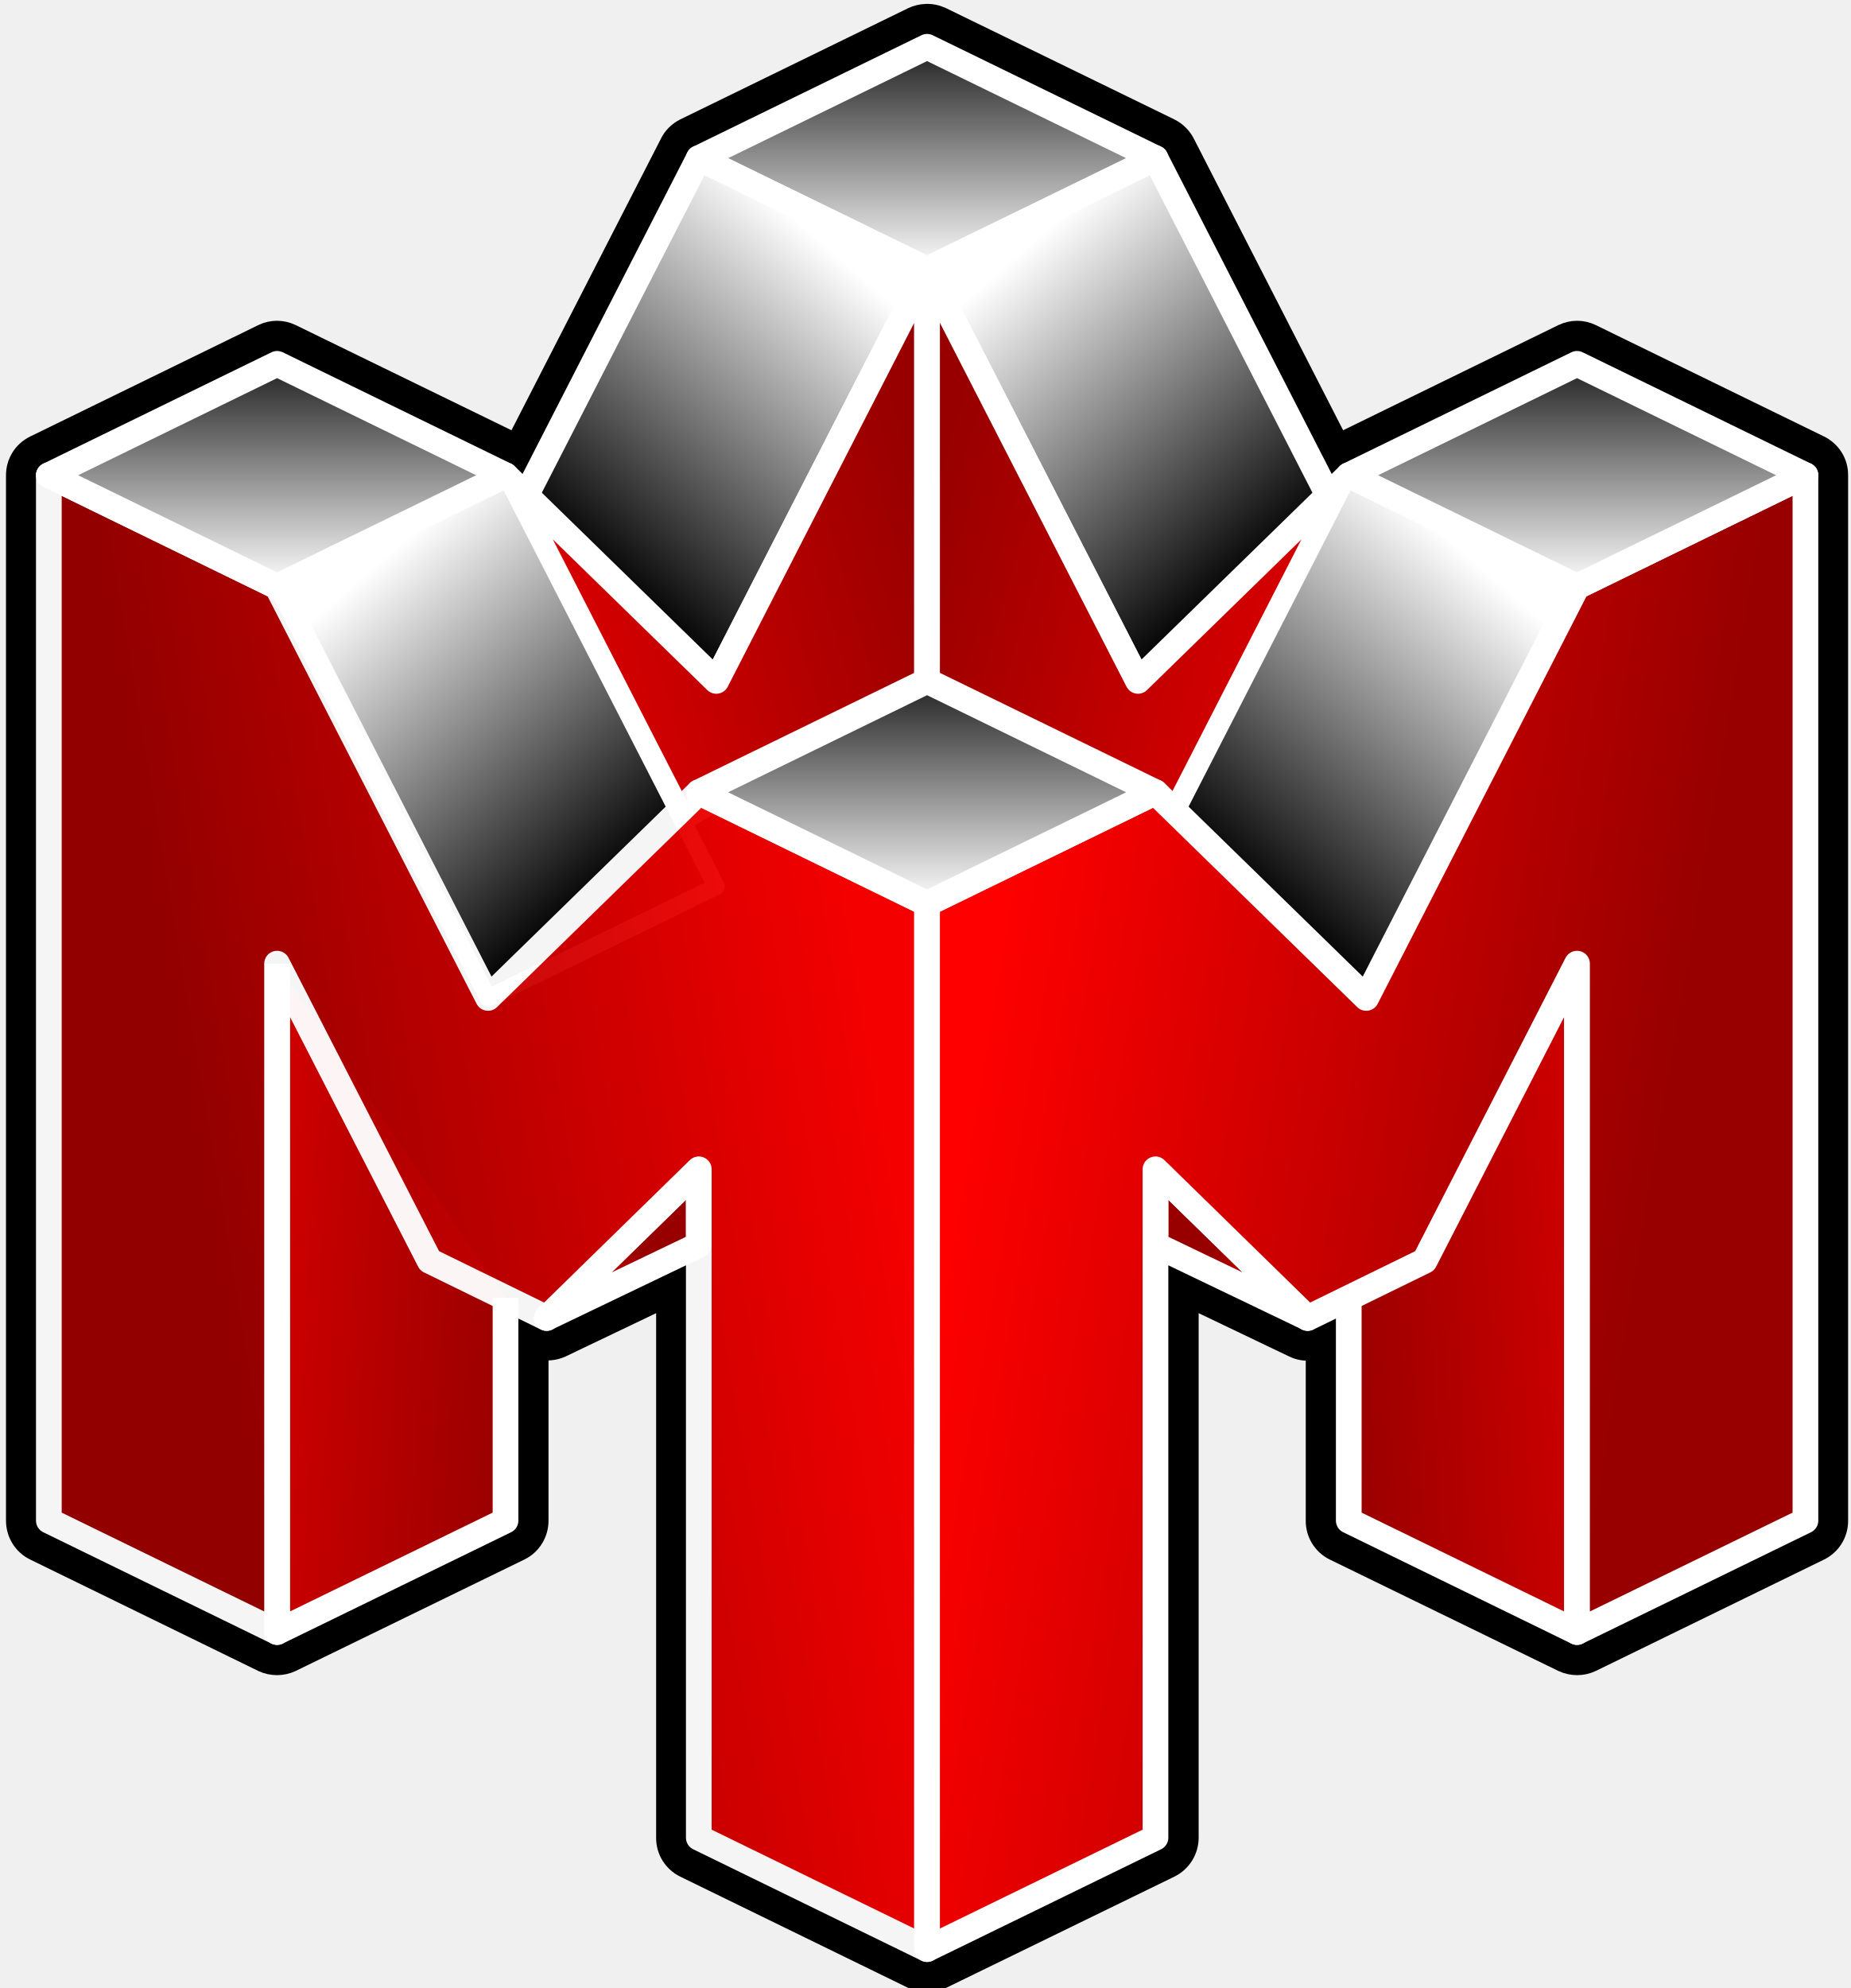
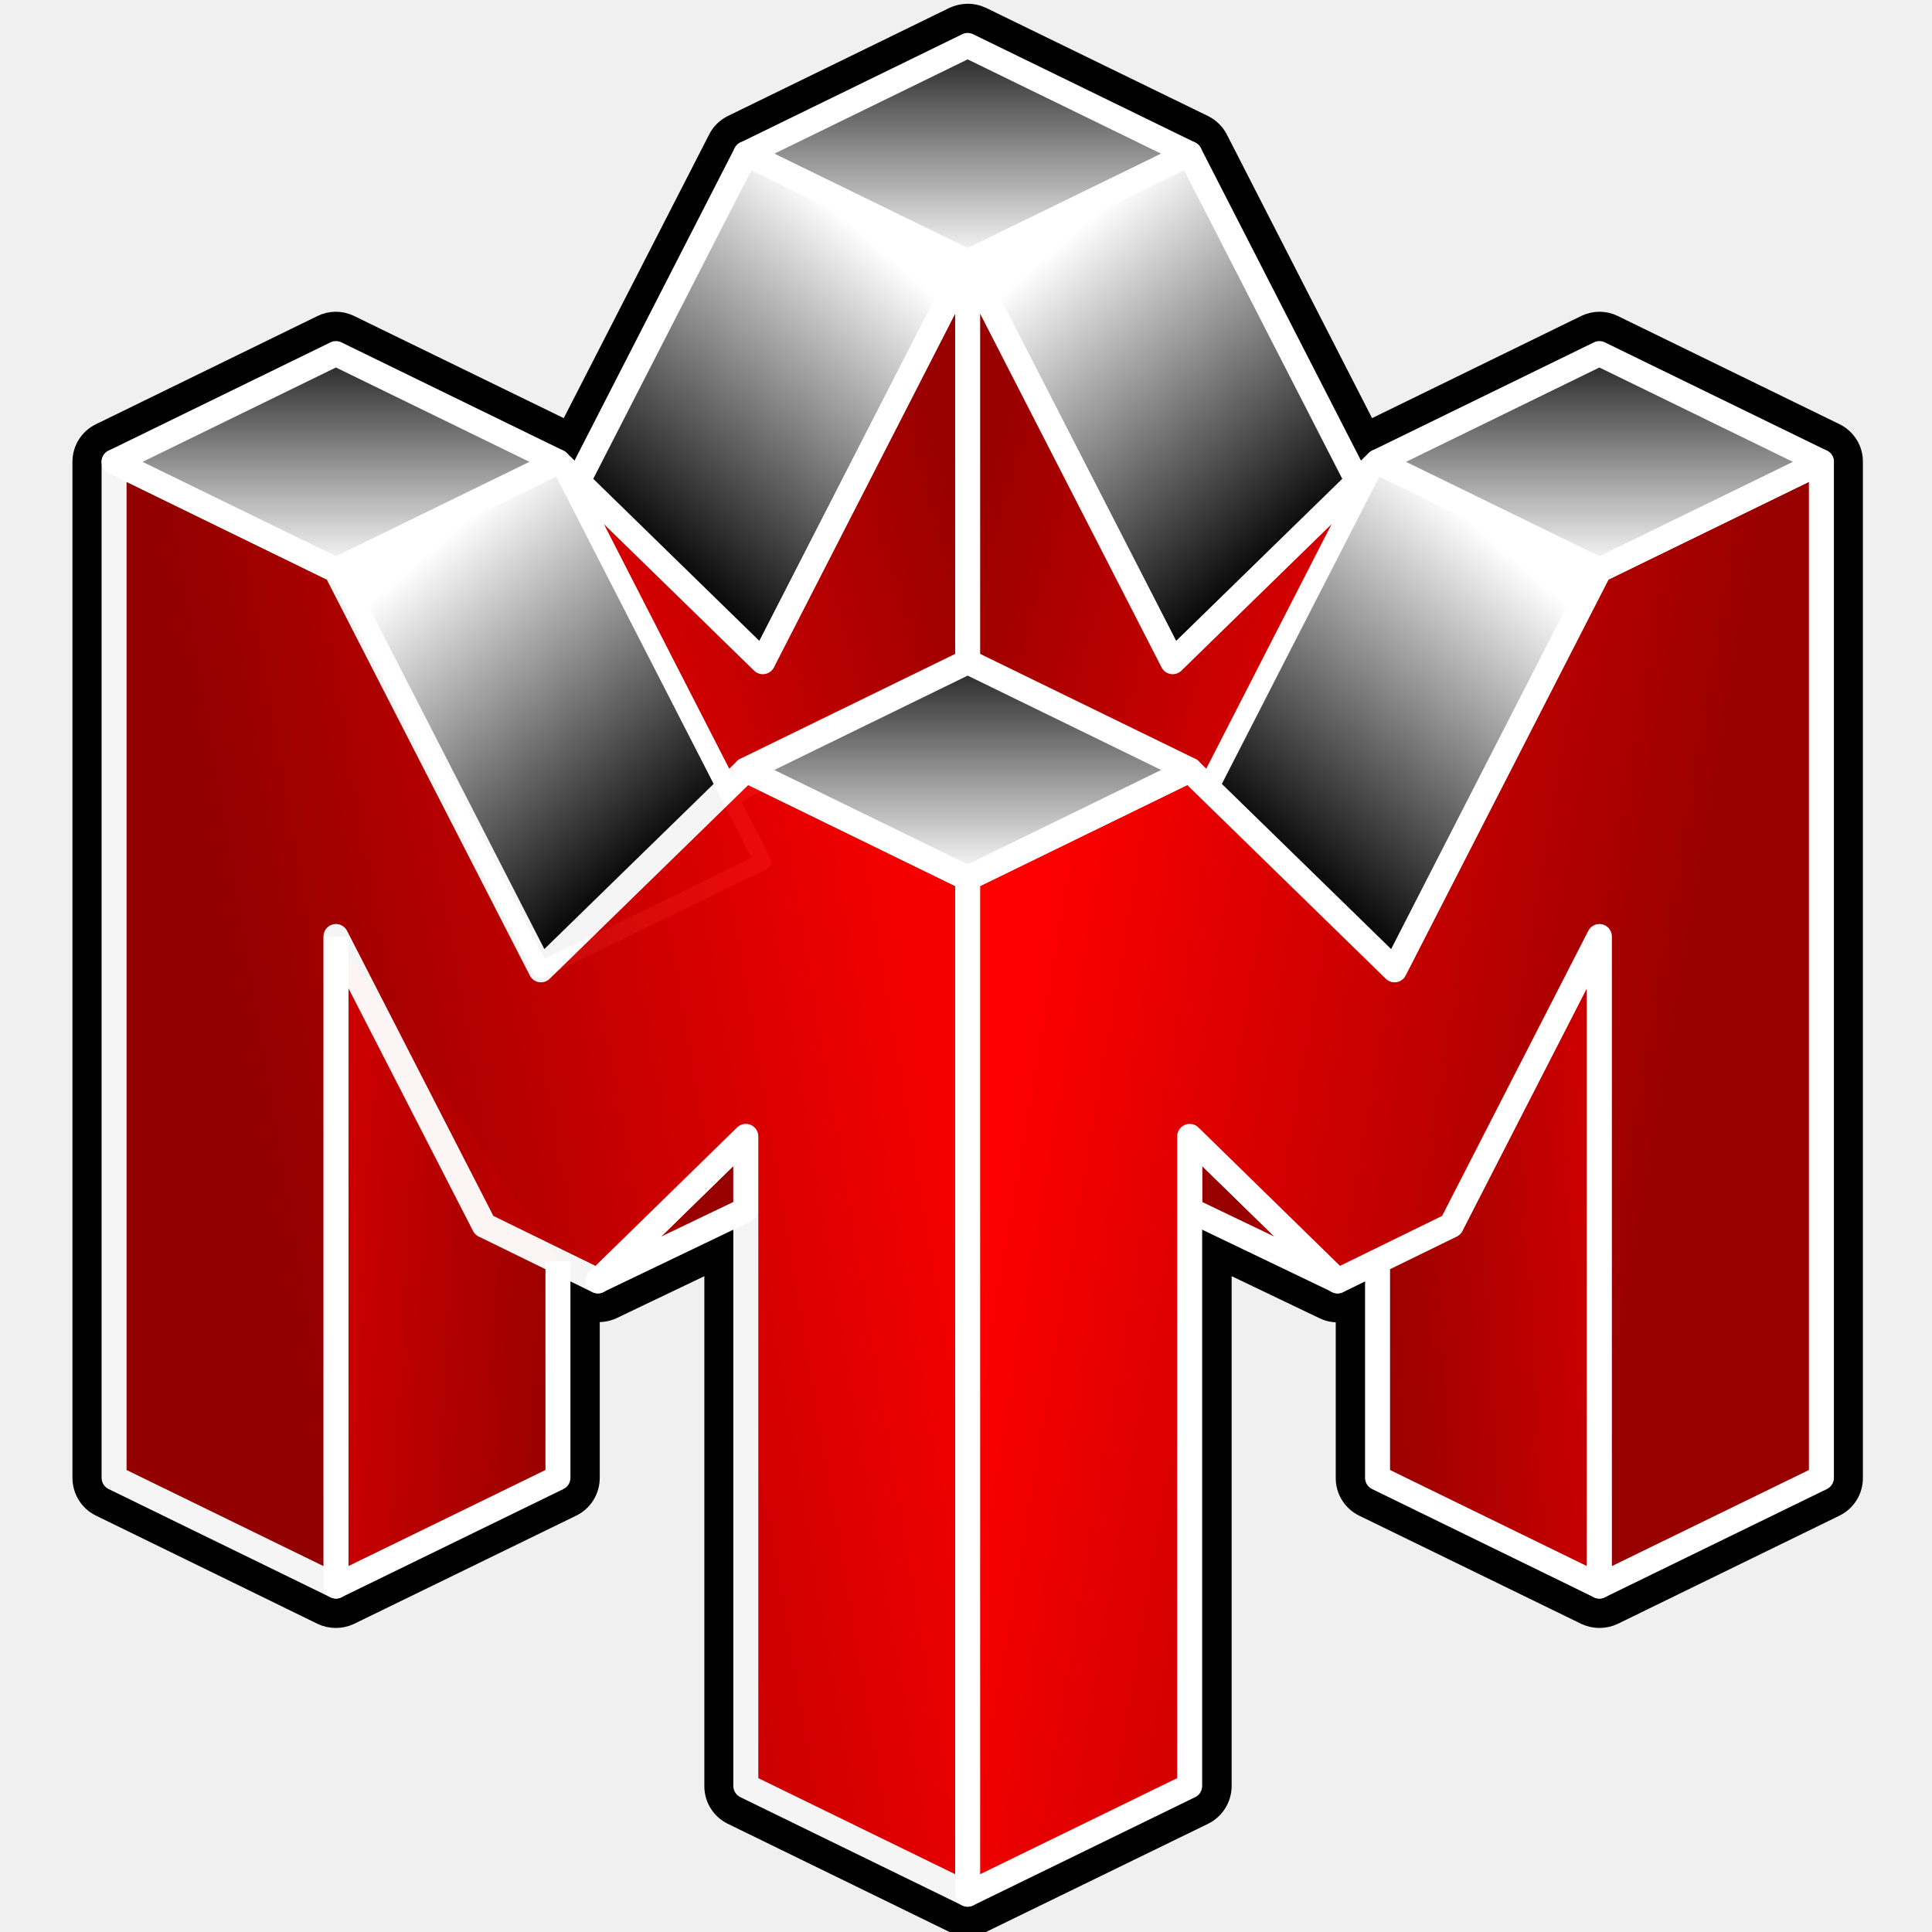
- <svg xmlns="http://www.w3.org/2000/svg" xmlns:xlink="http://www.w3.org/1999/xlink" width="108" height="116" version="1.0">
+ <svg xmlns="http://www.w3.org/2000/svg" xmlns:xlink="http://www.w3.org/1999/xlink" width="116" height="116" version="1.0">
  <defs id="defs5">
    <linearGradient id="linearGradient3848">
      <stop id="stop3850" offset="0" stop-color="#980000" />
      <stop id="stop3852" offset="1" stop-color="#ff0000" />
    </linearGradient>
    <linearGradient id="linearGradient3840">
      <stop id="stop3842" offset="0" stop-color="#980000" />
      <stop id="stop3844" offset="1" stop-color="#ff0000" />
    </linearGradient>
    <linearGradient id="linearGradient3832">
      <stop id="stop3834" offset="0" stop-color="#980000" />
      <stop id="stop3836" offset="1" stop-color="#ff0000" />
    </linearGradient>
    <linearGradient id="linearGradient3824">
      <stop id="stop3826" offset="0" stop-color="#980000" />
      <stop id="stop3828" offset="1" stop-color="#ff0000" />
    </linearGradient>
    <linearGradient id="linearGradient3802">
      <stop id="stop3804" offset="0" stop-color="#000000" />
      <stop id="stop3806" offset="1" stop-color="#ffffff" />
    </linearGradient>
    <linearGradient id="linearGradient3786">
      <stop id="stop3788" offset="0" stop-color="#000000" />
      <stop id="stop3790" offset="1" stop-color="#ffffff" />
    </linearGradient>
    <linearGradient id="linearGradient2552" x1="0.5" x2="0.5" xlink:href="#linearGradient3786" y1="-0.15" y2="1" />
    <linearGradient id="linearGradient2555" x1="0.5" x2="0.5" xlink:href="#linearGradient3786" y1="-0.15" y2="1" />
    <linearGradient id="linearGradient2558" x1="0.74" x2="0" xlink:href="#linearGradient3832" y1="0.78" y2="0.57" />
    <linearGradient id="linearGradient2561" x1="0" x2="2" xlink:href="#linearGradient3824" y1="0.83" y2="0.5" />
    <linearGradient id="linearGradient2564" x1="0.35" x2="1.04" xlink:href="#linearGradient3840" y1="0.63" y2="0.98" />
    <linearGradient id="linearGradient2567" x1="0.24" x2="0.72" xlink:href="#linearGradient3802" y1="0.79" y2="0.13" />
    <linearGradient id="linearGradient2570" x1="0" x2="1.33" xlink:href="#linearGradient3848" y1="0.44" y2="0.94" />
    <linearGradient id="linearGradient2573" x1="0.76" x2="0.28" xlink:href="#linearGradient3802" y1="0.79" y2="0.13" />
    <linearGradient id="linearGradient2576" x1="0.5" x2="0.5" xlink:href="#linearGradient3786" y1="-0.15" y2="1" />
    <linearGradient id="linearGradient2579" x1="0.26" x2="1" xlink:href="#linearGradient3832" y1="0.78" y2="0.57" />
    <linearGradient id="linearGradient2582" x1="1" x2="-1" xlink:href="#linearGradient3824" y1="0.83" y2="0.5" />
    <linearGradient id="linearGradient2585" x1="0.65" x2="-0.04" xlink:href="#linearGradient3840" y1="0.63" y2="0.98" />
    <linearGradient id="linearGradient2588" x1="0.76" x2="0.28" xlink:href="#linearGradient3802" y1="0.79" y2="0.13" />
    <linearGradient id="linearGradient2591" x1="1" x2="-0.33" xlink:href="#linearGradient3848" y1="0.44" y2="0.94" />
    <linearGradient id="linearGradient2594" x1="0.24" x2="0.72" xlink:href="#linearGradient3802" y1="0.79" y2="0.13" />
    <linearGradient id="linearGradient2597" x1="0.5" x2="0.5" xlink:href="#linearGradient3786" y1="-0.15" y2="1" />
  </defs>
-   <g class="layer" display="inline">
+   <g class="layer" display="inline" transform="translate(4,0)">
    <path d="m54.01,0.73c-0.27,0.01 -0.54,0.08 -0.78,0.19l-13.32,6.5c-0.39,0.2 -0.71,0.51 -0.9,0.91l-8.94,17.44l-13.03,-6.35c-0.55,-0.27 -1.2,-0.27 -1.75,0l-13.31,6.5c-0.7,0.34 -1.13,1.04 -1.13,1.81l0,61c0,0.77 0.43,1.48 1.13,1.82l13.31,6.5c0.55,0.26 1.2,0.26 1.75,0l13.34,-6.5c0.7,-0.34 1.13,-1.05 1.13,-1.82l0,-9.9c0.43,0.1 0.88,0.05 1.28,-0.13l6,-2.87l0,31.4c-0.01,0.77 0.43,1.48 1.12,1.82l13.32,6.5c0.55,0.26 1.19,0.26 1.75,0l13.34,-6.5c0.69,-0.34 1.13,-1.05 1.13,-1.82l0,-31.4l6,2.87c0.38,0.19 0.82,0.24 1.25,0.16l0,9.87c-0.01,0.77 0.43,1.48 1.12,1.82l13.34,6.5c0.56,0.26 1.2,0.26 1.75,0l13.32,-6.5c0.69,-0.34 1.13,-1.05 1.12,-1.82l0,-61c0.01,-0.77 -0.43,-1.47 -1.12,-1.81l-13.32,-6.5c-0.55,-0.27 -1.19,-0.27 -1.75,0l-13,6.35l-8.93,-17.44c-0.2,-0.4 -0.52,-0.71 -0.91,-0.91l-13.34,-6.5c-0.31,-0.14 -0.64,-0.21 -0.97,-0.19l0,0z" fill="#000000" fill-rule="evenodd" id="path4621" stroke="#000000" stroke-linejoin="round" stroke-miterlimit="4" />
    <path d="m54.1,15.73l-13.32,-6.5l13.32,-6.5l13.33,6.5l-13.33,6.5z" fill="url(#linearGradient2597)" fill-rule="evenodd" id="path3794" stroke="#ffffff" stroke-linejoin="round" stroke-miterlimit="4" stroke-width="1.5" />
    <path d="m54.1,15.73l-13.32,-6.5l-12.3,24l13.32,6.5l12.3,-24z" fill="url(#linearGradient2594)" fill-rule="evenodd" id="path3810" stroke="#ffffff" stroke-linejoin="round" stroke-miterlimit="4" stroke-width="1.5" />
    <path d="m54.1,39.73l0,-24l-12.3,24l-12.3,-12l10.25,20l14.35,-8l0,0" fill="url(#linearGradient2591)" fill-rule="evenodd" id="path3734" stroke="#ffffff" stroke-linejoin="round" stroke-miterlimit="4" stroke-width="1.5" />
    <path d="m16.17,34.23l13.33,-6.5l12.3,24l-13.32,6.5l-12.31,-24z" fill="url(#linearGradient2588)" fill-rule="evenodd" id="path3720" stroke="#ffffff" stroke-linejoin="round" stroke-miterlimit="4" />
    <path d="m31.9,76.9l8.88,-4.26l0,-4.41l-8.88,8.67z" fill="url(#linearGradient2585)" fill-rule="evenodd" id="path3736" stroke="#ffffff" stroke-linejoin="round" stroke-miterlimit="4" stroke-width="1.5" />
    <path d="m29.5,75.73l0,13l-13.33,6.5l0,-39" fill="url(#linearGradient2582)" fill-rule="evenodd" id="path3742" stroke="#ffffff" stroke-linejoin="round" stroke-miterlimit="4" stroke-width="1.5" />
    <path d="m40.78,107.23l13.32,6.5l0,-61l-13.32,-6.5l-12.3,12l-12.31,-24l-13.32,-6.5l0,61l13.32,6.5l0,-39l8.9,17.34l6.83,3.34l8.88,-8.68l0,39z" fill="url(#linearGradient2579)" fill-rule="evenodd" id="path2384" opacity="0.96" stroke="#ffffff" stroke-linejoin="round" stroke-miterlimit="4" stroke-width="1.5" />
    <path d="m16.17,34.23l-13.32,-6.5l13.32,-6.5l13.33,6.5l-13.33,6.5z" fill="url(#linearGradient2576)" fill-rule="evenodd" id="path3796" stroke="#ffffff" stroke-linejoin="round" stroke-miterlimit="4" stroke-width="1.5" />
    <path d="m54.1,15.73l13.33,-6.5l12.3,24l-13.32,6.5l-12.31,-24z" fill="url(#linearGradient2573)" fill-rule="evenodd" id="path3889" stroke="#ffffff" stroke-linejoin="round" stroke-miterlimit="4" stroke-width="1.5" />
    <path d="m54.1,39.73l0,-24l12.31,24l12.3,-12l-10.25,20l-14.36,-8l0,0" fill="url(#linearGradient2570)" fill-rule="evenodd" id="path3891" stroke="#ffffff" stroke-linejoin="round" stroke-miterlimit="4" stroke-width="1.5" />
    <path d="m92.03,34.23l-13.32,-6.5l-12.3,24l13.32,6.5l12.3,-24z" fill="url(#linearGradient2567)" fill-rule="evenodd" id="path3893" stroke="#ffffff" stroke-linejoin="round" stroke-miterlimit="4" />
    <path d="m76.31,76.9l-8.88,-4.26l0,-4.41l8.88,8.67z" fill="url(#linearGradient2564)" fill-rule="evenodd" id="path3895" stroke="#ffffff" stroke-linejoin="round" stroke-miterlimit="4" stroke-width="1.5" />
    <path d="m78.71,75.73l0,13l13.32,6.5l0,-39" fill="url(#linearGradient2561)" fill-rule="evenodd" id="path3897" stroke="#ffffff" stroke-linejoin="round" stroke-miterlimit="4" stroke-width="1.5" />
    <path d="m67.43,107.23l-13.33,6.5l0,-61l13.33,-6.5l12.3,12l12.3,-24l13.33,-6.5l0,61l-13.33,6.5l0,-39l-8.89,17.34l-6.83,3.34l-8.88,-8.68l0,39z" fill="url(#linearGradient2558)" fill-rule="evenodd" id="path3899" stroke="#ffffff" stroke-linejoin="round" stroke-miterlimit="4" stroke-width="1.5" />
    <path d="m92.03,34.23l13.33,-6.5l-13.33,-6.5l-13.32,6.5l13.32,6.5z" fill="url(#linearGradient2555)" fill-rule="evenodd" id="path3901" stroke="#ffffff" stroke-linejoin="round" stroke-miterlimit="4" stroke-width="1.5" />
    <path d="m54.1,52.73l-13.32,-6.5l13.32,-6.5l13.33,6.5l-13.33,6.5z" fill="url(#linearGradient2552)" fill-rule="evenodd" id="path3714" stroke="#ffffff" stroke-linejoin="round" stroke-miterlimit="4" stroke-width="1.5" />
  </g>
</svg>
